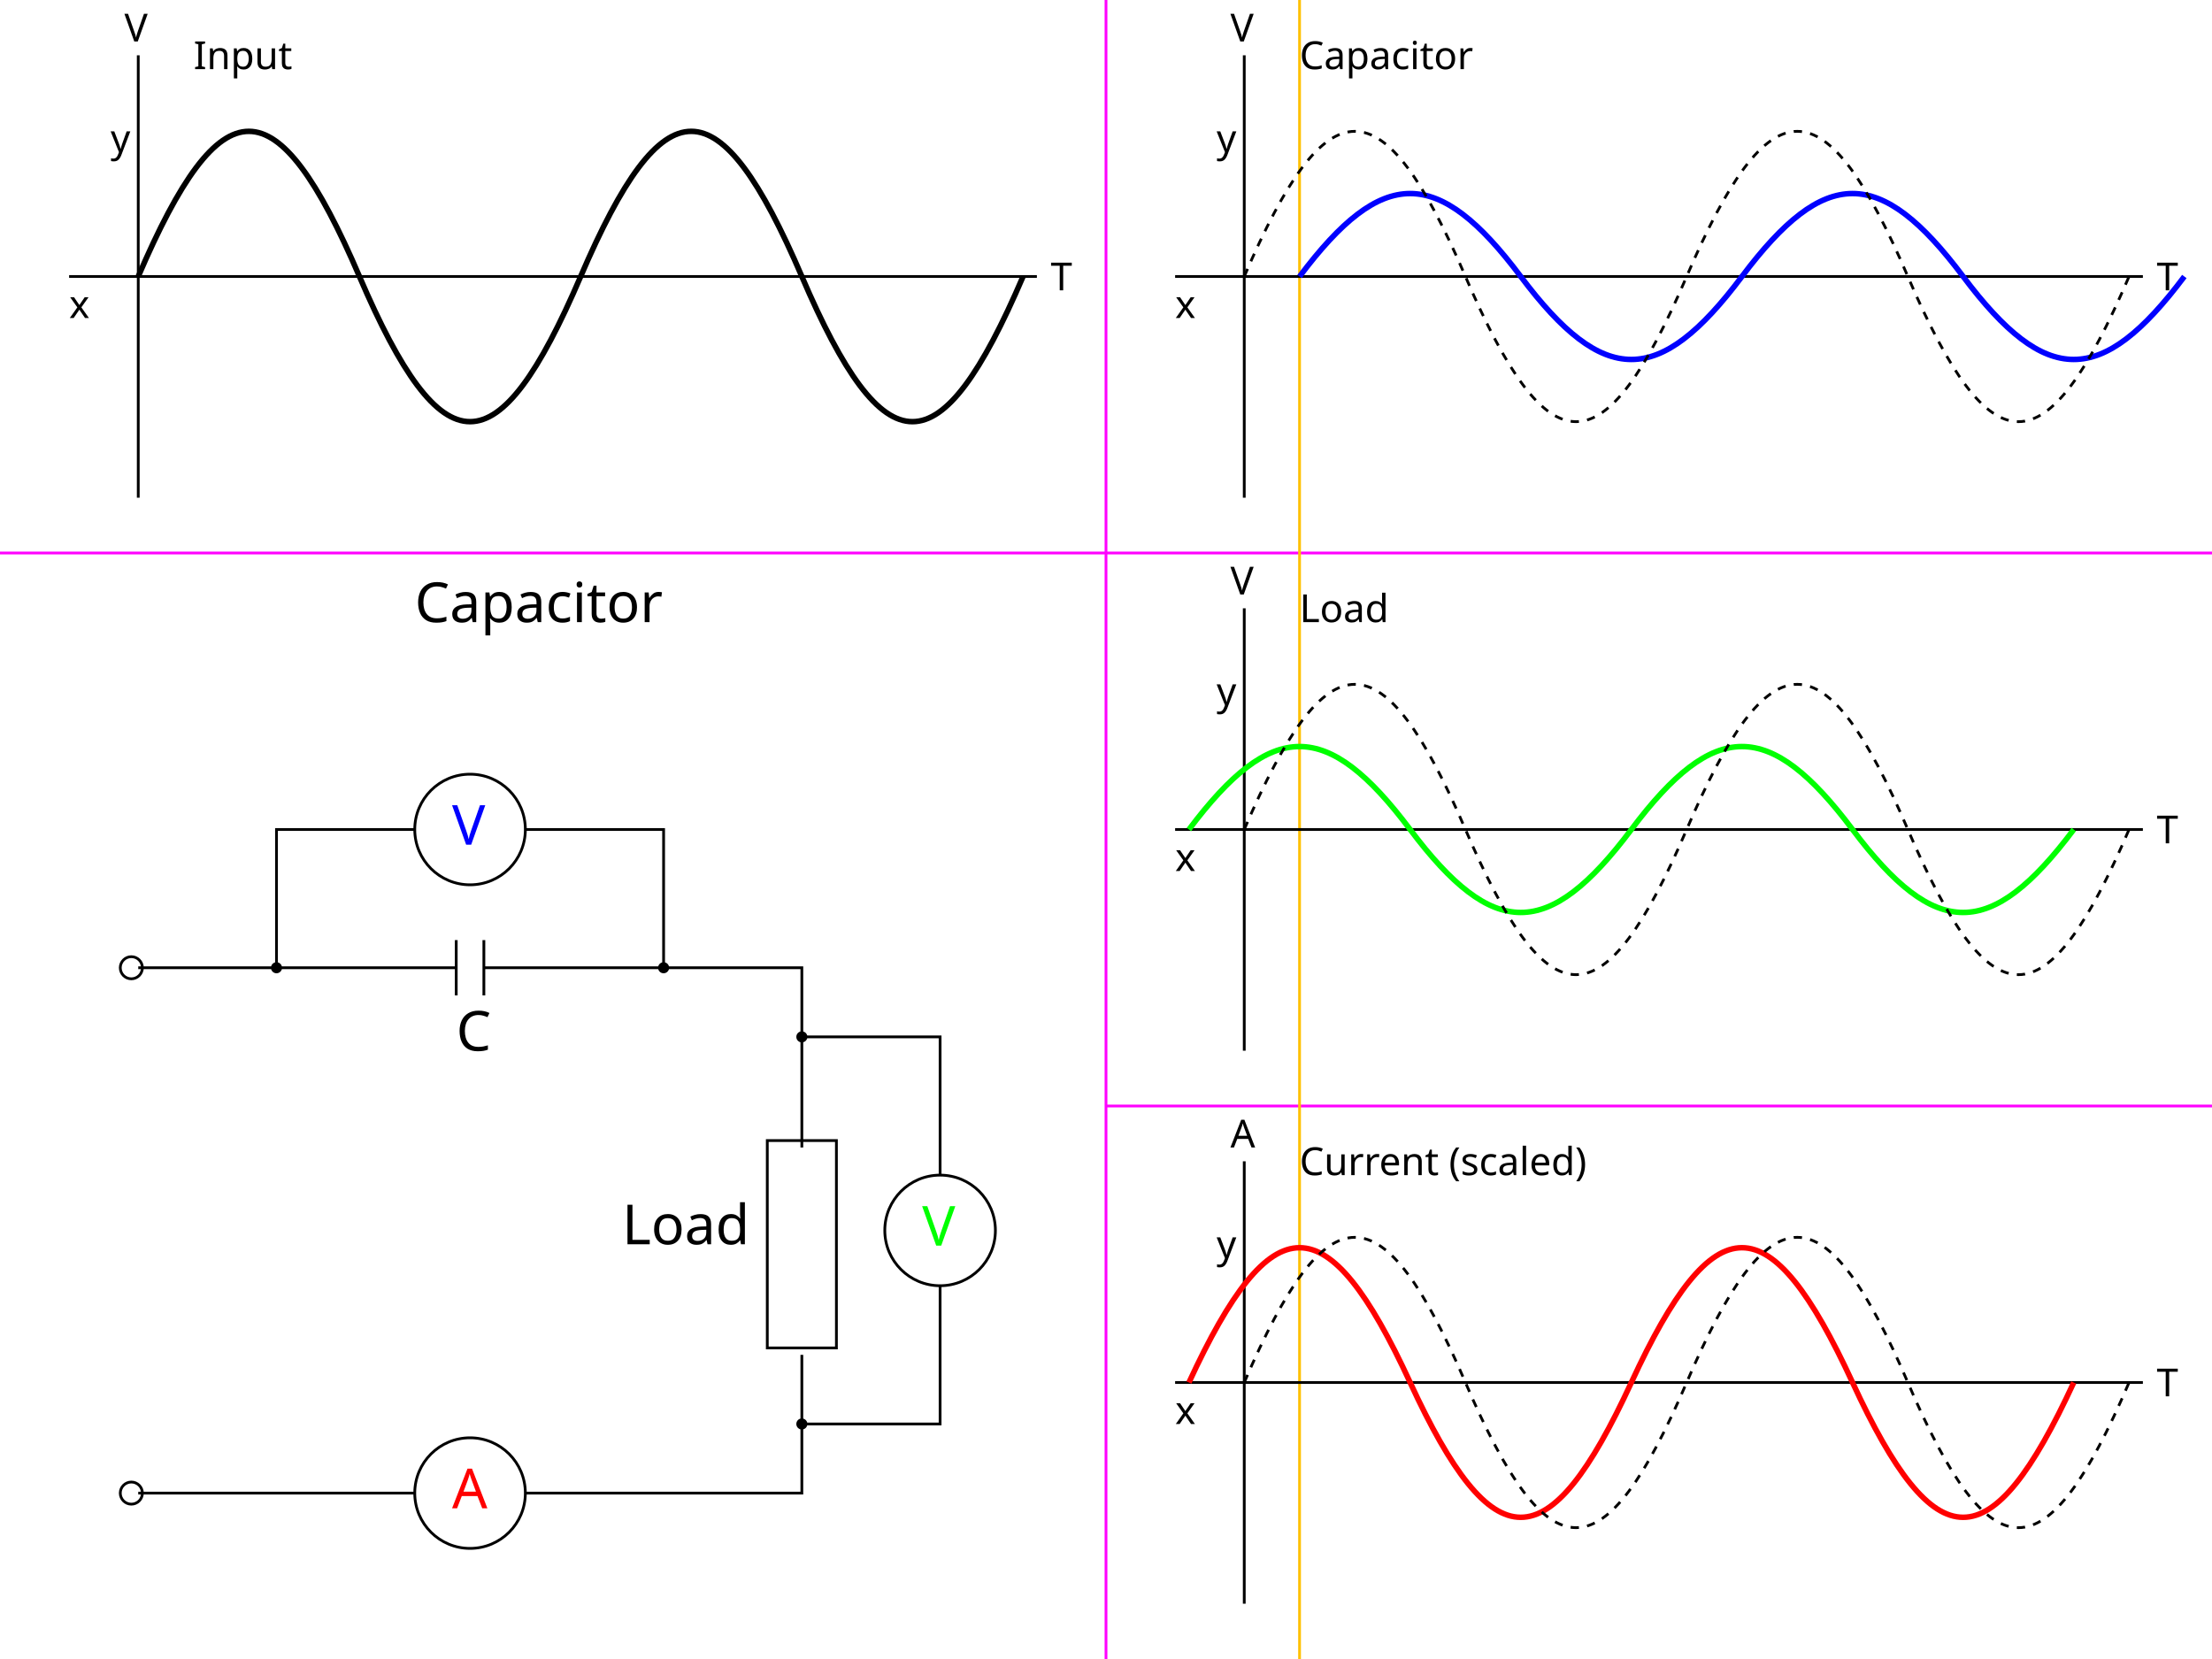
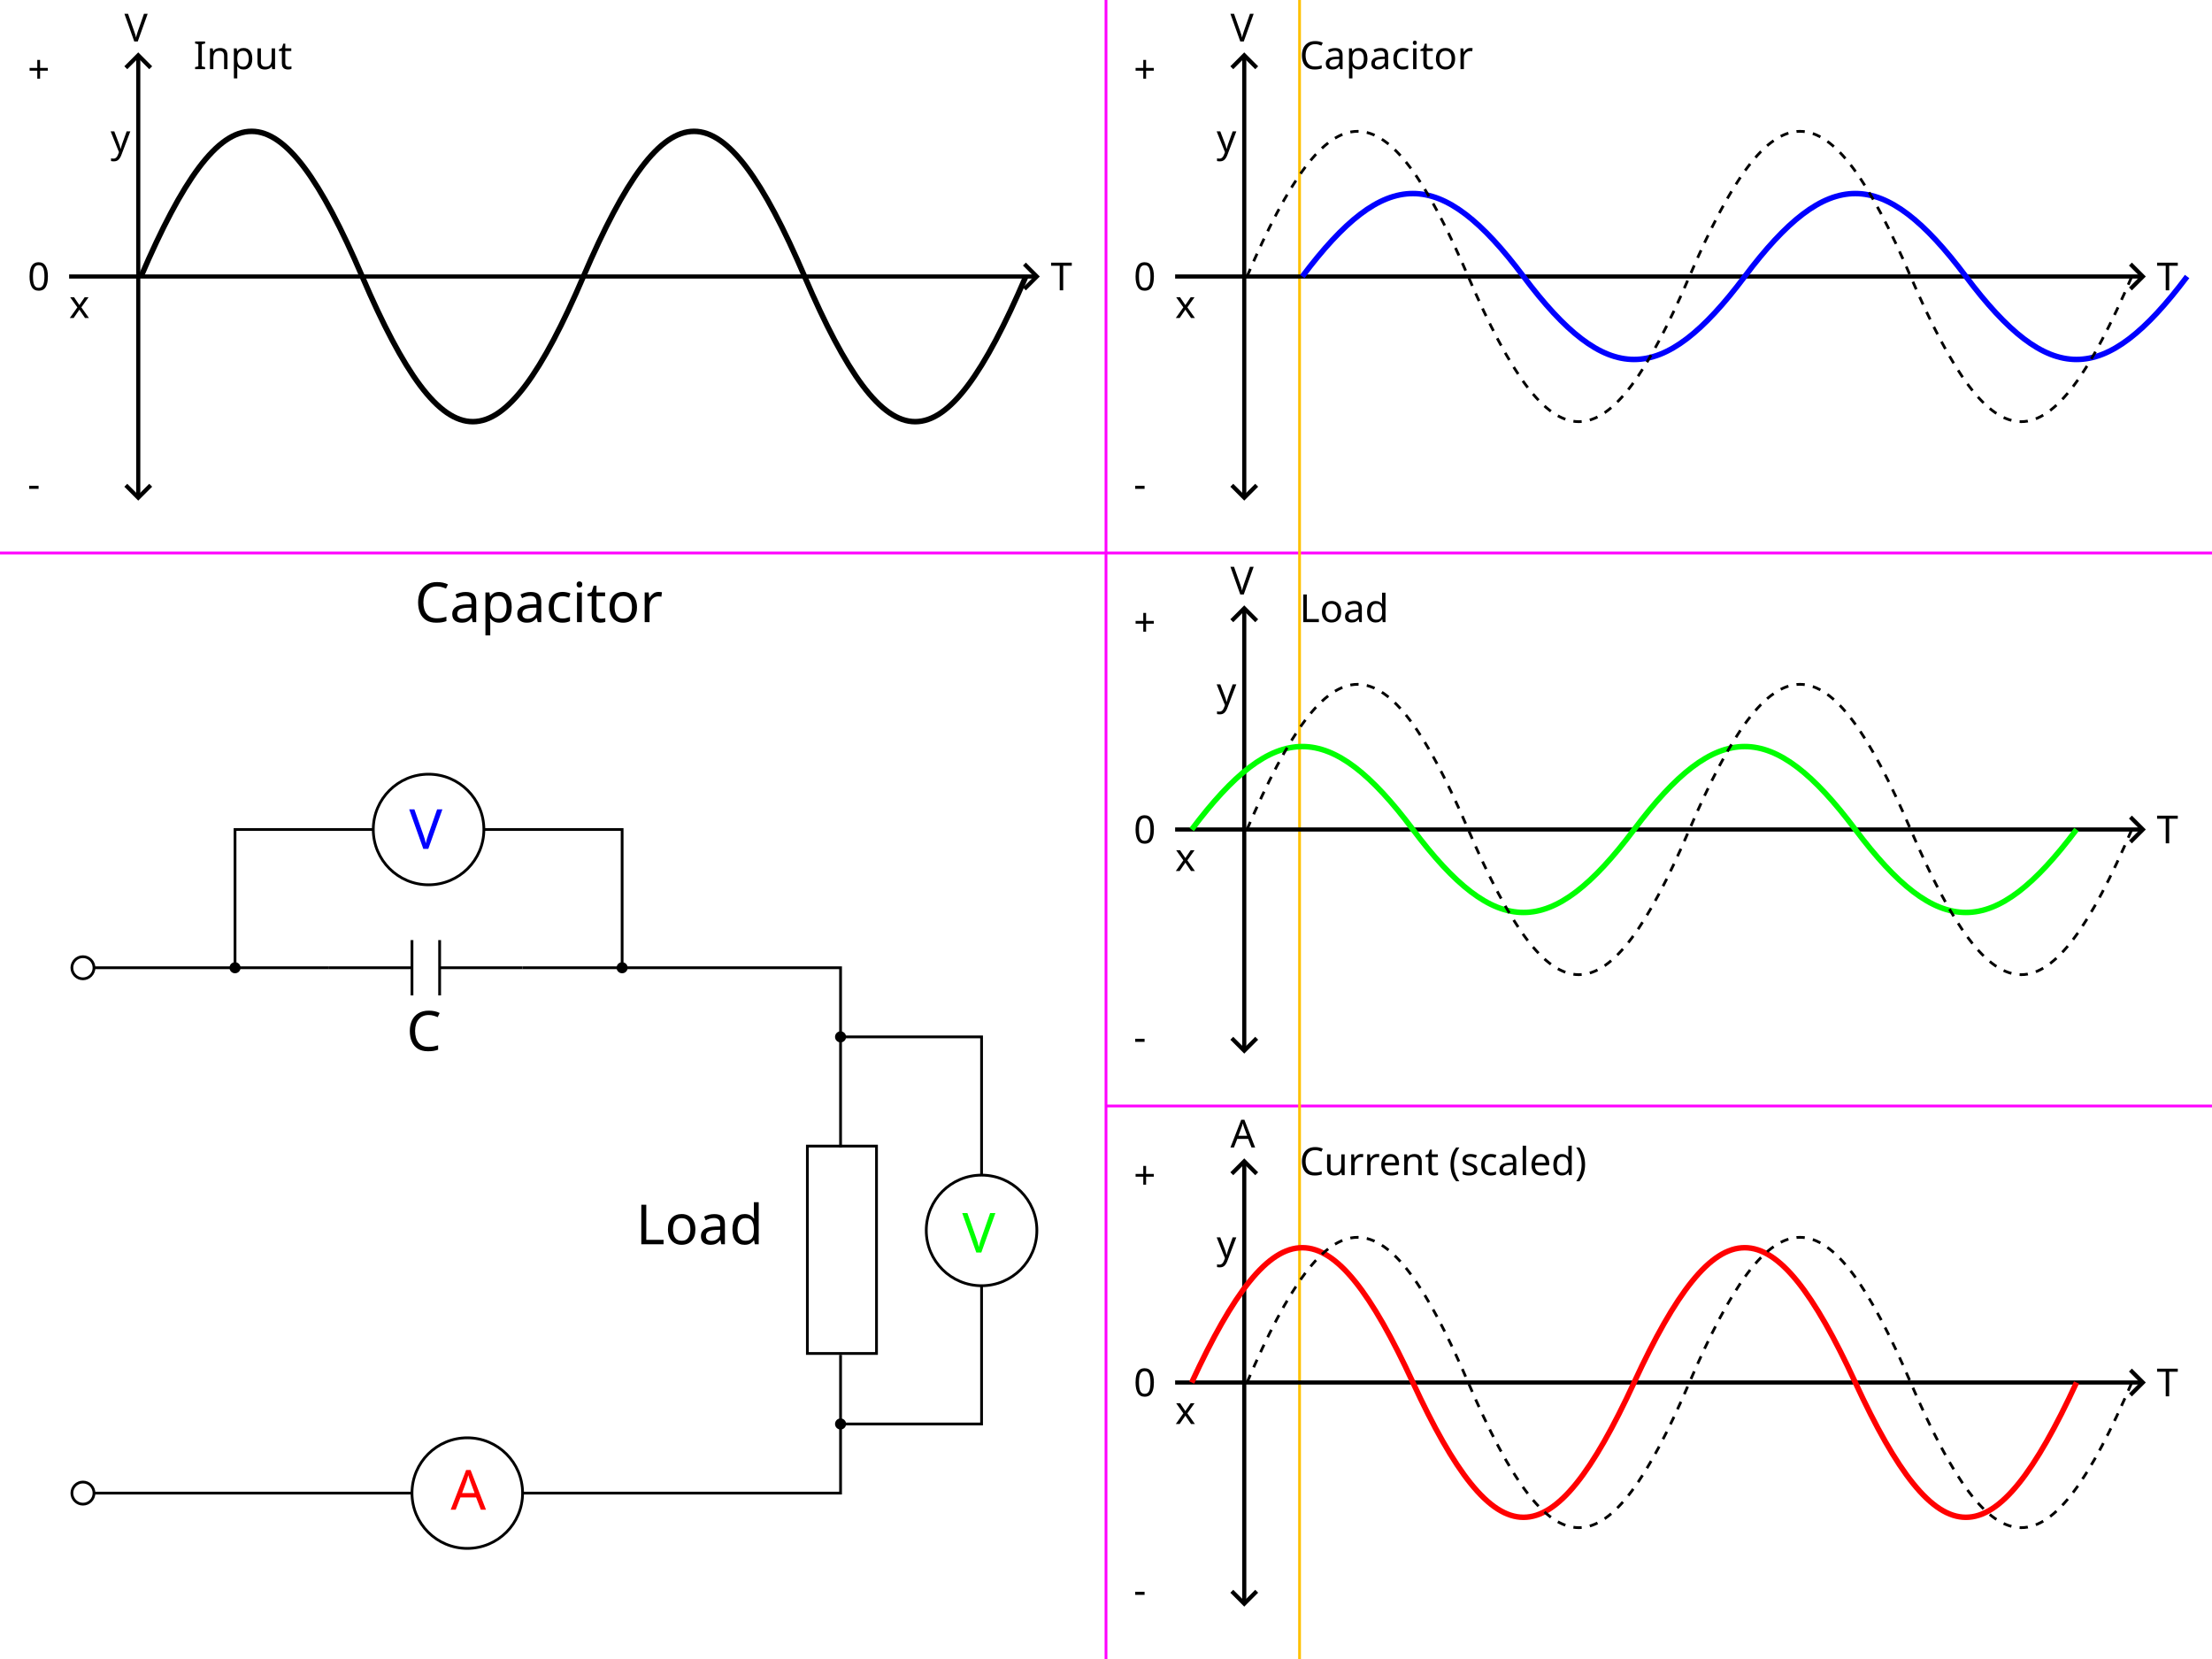
- <svg xmlns="http://www.w3.org/2000/svg" id="svg1" version="1.1" viewBox="0 0 800 600" preserveAspectRatio="xMidYMid" fill-rule="evenodd" width="800" height="600">
+ <svg xmlns="http://www.w3.org/2000/svg" xmlns:xlink="http://www.w3.org/1999/xlink" id="svg1" version="1.1" viewBox="0 0 800 600" width="800" height="600" preserveAspectRatio="xMidYMid" fill-rule="evenodd">
+   <defs>
+     <marker id="arrow_head" style="overflow:visible" viewBox="0 0 4 6" markerWidth="4" markerHeight="6" refX="left" refY="center" orient="auto-start-reverse" preserveAspectRatio="xMidYMid">
+       <path style="fill:none;stroke:context-stroke;stroke-width:1;stroke-linecap:butt" d="M -3,-3 L 0,0 L -3,3" id="path5759">
+             </path>
+     </marker>
+     <circle id="big_contact" cx="0" cy="0" r="4" style="fill:none;fill-opacity:1;stroke:#000000;stroke-width:1;stroke-opacity:1">
+         </circle>
+     <circle id="small_contact" cx="0" cy="0" r="2" style="fill:#000000;">
+         </circle>
+     <circle id="meter" cx="0" cy="0" r="20" style="fill:none;fill-opacity:1;stroke:#000000;stroke-width:1;stroke-opacity:1">
+         </circle>
+     <g id="coordinate_system">
+       <path id="axis_x_line" d="M 25,100 H 375" style="fill:none;fill-opacity:1;stroke:#000000;stroke-width:1.5;stroke-opacity:1;marker-end:url(#arrow_head)">
+             </path>
+       <path id="axis_y_line" d="M 50,20 V 180" style="fill:none;fill-opacity:1;stroke:#000000;stroke-width:1.5;stroke-opacity:1;marker-end:url(#arrow_head);marker-start:url(#arrow_head)">
+             </path>
+       <text id="axis_x_text" x="25" y="115" font-family="Ubuntu" font-size="14" font-weight="norm" fill="#000000">
+         <tspan>x</tspan>
+       </text>
+       <text id="axis_y_text" x="40" y="55" font-family="Ubuntu" font-size="14" font-weight="norm" fill="#000000">
+         <tspan>y</tspan>
+       </text>
+       <text id="axis_x_unit" x="380" y="105" font-family="Ubuntu" font-size="14" font-weight="norm" fill="#000000">
+         <tspan>T</tspan>
+       </text>
+       <text id="zero_value" x="10" y="105" font-family="Ubuntu" font-size="14" font-weight="norm" fill="#000000">
+         <tspan>0</tspan>
+       </text>
+       <text id="plus_value" x="10" y="30" font-family="Ubuntu" font-size="14" font-weight="norm" fill="#000000">
+         <tspan>+</tspan>
+       </text>
+       <text id="minus_value" x="10" y="180" font-family="Ubuntu" font-size="14" font-weight="norm" fill="#000000">
+         <tspan>-</tspan>
+       </text>
+     </g>
+     <path id="reference_wave" d="m 1 0                c 30 -70, 50 -70, 80 0                s 50 70, 80 0                s 50 -70, 80 0                s 50 70, 80 0" style="fill:none;fill-opacity:1;stroke:#000000;stroke-width:1;stroke-opacity:1;stroke-dasharray:3, 3">
+         </path>
+     <g id="circuit_elements">
+       <text id="load_text" x="200" y="200" font-family="Ubuntu" font-size="20" font-weight="norm" fill="#000000">
+         <tspan>Load</tspan>
+       </text>
+       <rect id="load" x="262" y="164.5" width="25" height="75" style="fill:none;fill-opacity:1;stroke:#000000;stroke-width:1;stroke-opacity:1">
+             </rect>
+       <path id="conductors" d="M 4,100 h 85 m 70,0 h 115 v 65                    m 0,75 v 50 h -115 m -40,0 h -115                    M 55,100 v -50 h 50 m 40,0 h 50 v 50                    M 275,125 h 50 v 50 m 0,40 v 50 h -50" style="fill:none;fill-opacity:1;stroke:#000000;stroke-width:1;stroke-opacity:1">
+             </path>
+       <g id="contact_points">
+         <use xlink:href="#big_contact" x="0" y="100" />
+         <use xlink:href="#big_contact" x="0" y="290" />
+         <use xlink:href="#small_contact" x="55" y="100" />
+         <use xlink:href="#small_contact" x="195" y="100" />
+         <use xlink:href="#small_contact" x="274" y="125" />
+         <use xlink:href="#small_contact" x="274" y="265" />
+       </g>
+       <g id="meters">
+         <use xlink:href="#meter" x="125" y="50" />
+         <use xlink:href="#meter" x="325" y="195" />
+         <use xlink:href="#meter" x="139" y="290" />
+         <text id="voltmeter1_letter" x="118" y="57" font-family="Ubuntu" font-size="20" font-weight="norm" fill="#0000ff">
+           <tspan>V</tspan>
+         </text>
+         <text id="voltmeter2_letter" x="318" y="203" font-family="Ubuntu" font-size="20" font-weight="norm" fill="#00ff00">
+           <tspan>V</tspan>
+         </text>
+         <text id="ampermeter_letter" x="133" y="296" font-family="Ubuntu" font-size="20" font-weight="norm" fill="#ff0000">
+           <tspan>A</tspan>
+         </text>
+       </g>
+     </g>
+   </defs>
  <g id="page1">
    <g id="layer1" style="display:inline">
      <rect id="white_background" x="0" y="0" width="800" height="600" fill="white">
            </rect>
      <path id="horiz guide 1" d="M 0,200 H 800" style="fill:none;fill-opacity:1;stroke:#ff00ff;stroke-width:1;stroke-opacity:1">
            </path>
      <path id="horiz guide 2" d="M 400,400 H 800" style="fill:none;fill-opacity:1;stroke:#ff00ff;stroke-width:1;stroke-opacity:1">
            </path>
      <path id="vert guide 1" d="M 400,0 V 600" style="fill:none;fill-opacity:1;stroke:#ff00ff;stroke-width:1;stroke-opacity:1">
            </path>
      <path id="vert guide 2" d="M 470,0 V 600" style="fill:none;fill-opacity:1;stroke:#ffc000;stroke-width:1;stroke-opacity:1">
            </path>
    </g>
    <g id="layer2" style="display:inline">
-       <g id="axis_x">
-         <path id="axis_x_line" d="M 25,100 H 375" style="fill:none;fill-opacity:1;stroke:#000000;stroke-width:1;stroke-opacity:1">
-                 </path>
-         <text id="axis_x_text" x="25" y="115" font-family="Ubuntu" font-size="14" font-weight="norm" fill="#000000">
-           <tspan>x</tspan>
-         </text>
-         <text id="axis_x_unit" x="380" y="105" font-family="Ubuntu" font-size="14" font-weight="norm" fill="#000000">
-           <tspan>T</tspan>
-         </text>
-       </g>
-       <g id="axis_y">
-         <path id="axis_y_line" d="M 50,20 V 180" style="fill:none;fill-opacity:1;stroke:#000000;stroke-width:1;stroke-opacity:1">
-                 </path>
-         <text id="axis_y_text" x="40" y="55" font-family="Ubuntu" font-size="14" font-weight="norm" fill="#000000">
-           <tspan>y</tspan>
-         </text>
-         <text id="axis_y_unit" x="45" y="15" font-family="Ubuntu" font-size="14" font-weight="norm" fill="#000000">
-           <tspan>V</tspan>
-         </text>
-       </g>
+       <use xlink:href="#coordinate_system" x="0" y="0" />
+       <text id="axis_y_unit" x="45" y="15" font-family="Ubuntu" font-size="14" font-weight="norm" fill="#000000">
+         <tspan>V</tspan>
+       </text>
    </g>
    <g id="layer3" style="display:inline">
-       <g id="axis_x">
-         <path id="axis_x_line" d="M 425,100 H 775" style="fill:none;fill-opacity:1;stroke:#000000;stroke-width:1;stroke-opacity:1">
-                 </path>
-         <text id="axis_x_text" x="425" y="115" font-family="Ubuntu" font-size="14" font-weight="norm" fill="#000000">
-           <tspan>x</tspan>
-         </text>
-         <text id="axis_x_unit" x="780" y="105" font-family="Ubuntu" font-size="14" font-weight="norm" fill="#000000">
-           <tspan>T</tspan>
-         </text>
-       </g>
-       <g id="axis_y">
-         <path id="axis_y_line" d="M 450,20 V 180" style="fill:none;fill-opacity:1;stroke:#000000;stroke-width:1;stroke-opacity:1">
-                 </path>
-         <text id="axis_y_text" x="440" y="55" font-family="Ubuntu" font-size="14" font-weight="norm" fill="#000000">
-           <tspan>y</tspan>
-         </text>
-         <text id="axis_y_unit" x="445" y="15" font-family="Ubuntu" font-size="14" font-weight="norm" fill="#000000">
-           <tspan>V</tspan>
-         </text>
-       </g>
+       <use xlink:href="#coordinate_system" x="400" y="0" />
+       <text id="axis_y_unit" x="445" y="15" font-family="Ubuntu" font-size="14" font-weight="norm" fill="#000000">
+         <tspan>V</tspan>
+       </text>
    </g>
    <g id="layer4" style="display:inline">
-       <g id="axis_x">
-         <path id="axis_x_line" d="M 425,300 H 775" style="fill:none;fill-opacity:1;stroke:#000000;stroke-width:1;stroke-opacity:1">
-                 </path>
-         <text id="axis_x_text" x="425" y="315" font-family="Ubuntu" font-size="14" font-weight="norm" fill="#000000">
-           <tspan>x</tspan>
-         </text>
-         <text id="axis_x_unit" x="780" y="305" font-family="Ubuntu" font-size="14" font-weight="norm" fill="#000000">
-           <tspan>T</tspan>
-         </text>
-       </g>
-       <g id="axis_y">
-         <path id="axis_y_line" d="M 450,220 V 380" style="fill:none;fill-opacity:1;stroke:#000000;stroke-width:1;stroke-opacity:1">
-                 </path>
-         <text id="axis_y_text" x="440" y="255" font-family="Ubuntu" font-size="14" font-weight="norm" fill="#000000">
-           <tspan>y</tspan>
-         </text>
-         <text id="axis_y_unit" x="445" y="215" font-family="Ubuntu" font-size="14" font-weight="norm" fill="#000000">
-           <tspan>V</tspan>
-         </text>
-       </g>
+       <use xlink:href="#coordinate_system" x="400" y="200" />
+       <text id="axis_y_unit" x="445" y="215" font-family="Ubuntu" font-size="14" font-weight="norm" fill="#000000">
+         <tspan>V</tspan>
+       </text>
    </g>
    <g id="layer5" style="display:inline">
-       <g id="axis_x">
-         <path id="axis_x_line" d="M 425,500 H 775" style="fill:none;fill-opacity:1;stroke:#000000;stroke-width:1;stroke-opacity:1">
-                 </path>
-         <text id="axis_x_text" x="425" y="515" font-family="Ubuntu" font-size="14" font-weight="norm" fill="#000000">
-           <tspan>x</tspan>
-         </text>
-         <text id="axis_x_unit" x="780" y="505" font-family="Ubuntu" font-size="14" font-weight="norm" fill="#000000">
-           <tspan>T</tspan>
-         </text>
-       </g>
-       <g id="axis_y">
-         <path id="axis_y_line" d="M 450,420 V 580" style="fill:none;fill-opacity:1;stroke:#000000;stroke-width:1;stroke-opacity:1">
-                 </path>
-         <text id="axis_y_text" x="440" y="455" font-family="Ubuntu" font-size="14" font-weight="norm" fill="#000000">
-           <tspan>y</tspan>
-         </text>
-         <text id="axis_y_unit" x="445" y="415" font-family="Ubuntu" font-size="14" font-weight="norm" fill="#000000">
-           <tspan>A</tspan>
-         </text>
-       </g>
+       <use xlink:href="#coordinate_system" x="400" y="400" />
+       <text id="axis_y_unit" x="445" y="415" font-family="Ubuntu" font-size="14" font-weight="norm" fill="#000000">
+         <tspan>A</tspan>
+       </text>
    </g>
    <g id="layer6" style="display:inline">
      <text id="voltage_text" x="70" y="25" font-family="Ubuntu" font-size="14" font-weight="norm" fill="#000000">
        <tspan>Input</tspan>
      </text>
-       <path id="voltage_line" d="M 50 100                    c 30 -70, 50 -70, 80 0                    s 50 70, 80 0                    s 50 -70, 80 0                    s 50 70, 80 0" style="fill:none;fill-opacity:1;stroke:#000000;stroke-width:2;stroke-opacity:1">
+       <path id="voltage_wave" d="M 51,100                    c 30 -70, 50 -70, 80 0                    s 50 70, 80 0                    s 50 -70, 80 0                    s 50 70, 80 0" style="fill:none;fill-opacity:1;stroke:#000000;stroke-width:2;stroke-opacity:1">
            </path>
    </g>
    <g id="layer7" style="display:inline">
      <text id="voltage_text" x="470" y="25" font-family="Ubuntu" font-size="14" font-weight="norm" fill="#000000">
        <tspan>Capacitor</tspan>
      </text>
-       <path id="voltage_line" d="M 470 100                    c 30 -40, 50 -40, 80 0                    s 50 40, 80 0                    s 50 -40, 80 0                    s 50 40, 80 0" style="fill:none;fill-opacity:1;stroke:#0000ff;stroke-width:2;stroke-opacity:1">
+       <path id="voltage_wave" d="M 471,100                    c 30 -40, 50 -40, 80 0                    s 50 40, 80 0                    s 50 -40, 80 0                    s 50 40, 80 0" style="fill:none;fill-opacity:1;stroke:#0000ff;stroke-width:2;stroke-opacity:1">
            </path>
-       <path id="reference_wave" d="M 450 100                    c 30 -70, 50 -70, 80 0                    s 50 70, 80 0                    s 50 -70, 80 0                    s 50 70, 80 0" style="fill:none;fill-opacity:1;stroke:#000000;stroke-width:1;stroke-opacity:1;stroke-dasharray:3, 3">
-             </path>
+       <use xlink:href="#reference_wave" x="450" y="100" />
    </g>
    <g id="layer8" style="display:inline">
      <text id="voltage_text" x="470" y="225" font-family="Ubuntu" font-size="14" font-weight="norm" fill="#000000">
        <tspan>Load</tspan>
      </text>
-       <path id="voltage_line" d="M 430 300                    c 30 -40, 50 -40, 80 0                    s 50 40, 80 0                    s 50 -40, 80 0                    s 50 40, 80 0" style="fill:none;fill-opacity:1;stroke:#00ff00;stroke-width:2;stroke-opacity:1">
+       <path id="voltage_wave" d="M 431,300                    c 30 -40, 50 -40, 80 0                    s 50 40, 80 0                    s 50 -40, 80 0                    s 50 40, 80 0" style="fill:none;fill-opacity:1;stroke:#00ff00;stroke-width:2;stroke-opacity:1">
            </path>
-       <path id="reference_wave" d="M 450 300                    c 30 -70, 50 -70, 80 0                    s 50 70, 80 0                    s 50 -70, 80 0                    s 50 70, 80 0" style="fill:none;fill-opacity:1;stroke:#000000;stroke-width:1;stroke-opacity:1;stroke-dasharray:3, 3">
-             </path>
+       <use xlink:href="#reference_wave" x="450" y="300" />
    </g>
    <g id="layer9" style="display:inline">
-       <text id="voltage_text" x="470" y="425" font-family="Ubuntu" font-size="14" font-weight="norm" fill="#000000">
+       <text id="current_text" x="470" y="425" font-family="Ubuntu" font-size="14" font-weight="norm" fill="#000000">
        <tspan>Current (scaled)</tspan>
      </text>
-       <path id="current" d="M 430 500                    c 30 -65, 50 -65, 80 0                    s 50 65, 80 0                    s 50 -65, 80 0                    s 50 65, 80 0" style="fill:none;fill-opacity:1;stroke:#ff0000;stroke-width:2;stroke-opacity:1">
+       <path id="current_wave" d="M 431,500                    c 30 -65, 50 -65, 80 0                    s 50 65, 80 0                    s 50 -65, 80 0                    s 50 65, 80 0" style="fill:none;fill-opacity:1;stroke:#ff0000;stroke-width:2;stroke-opacity:1">
            </path>
-       <path id="reference_wave" d="M 450 500                    c 30 -70, 50 -70, 80 0                    s 50 70, 80 0                    s 50 -70, 80 0                    s 50 70, 80 0" style="fill:none;fill-opacity:1;stroke:#000000;stroke-width:1;stroke-opacity:1;stroke-dasharray:3, 3">
-             </path>
+       <use xlink:href="#reference_wave" x="450" y="500" />
    </g>
    <g id="layer10" style="display:inline">
+       <use xlink:href="#circuit_elements" x="30" y="250" />
      <text id="circuit_text" x="150" y="225" font-family="Ubuntu" font-size="20" font-weight="norm" fill="#000000">
        <tspan>Capacitor</tspan>
      </text>
-       <g id="circuit_elements">
-         <path id="symbol" d="M 165,350                        m 0,-10 v 20 m 10,-20 v 20 m 0,-10" style="fill:none;fill-opacity:1;stroke:#000000;stroke-width:1;stroke-opacity:1">
-                 </path>
-         <text id="symbol_text" x="165" y="380" font-family="Ubuntu" font-size="20" font-weight="norm" fill="#000000">
-           <tspan>C</tspan>
-         </text>
-         <rect id="load" x="277.5" y="412.5" width="25" height="75" style="fill:none;fill-opacity:1;stroke:#000000;stroke-width:1;stroke-opacity:1">
-                 </rect>
-         <text id="load_text" x="225" y="450" font-family="Ubuntu" font-size="20" font-weight="norm" fill="#000000">
-           <tspan>Load</tspan>
-         </text>
-         <path id="lines" d="M 50,350                        h 115 m 10,0 h 115 v 65 m 0,75                        v 50 h -100 m -40,0 h -100                        M 100,350                        v -50 h 50 m 40,0 h 50 v 50                        M 290,375                        h 50 v 50 m 0,40 v 50 h -50" style="fill:none;fill-opacity:1;stroke:#000000;stroke-width:1;stroke-opacity:1">
-                 </path>
-         <g id="points">
-           <circle cx="47.5" cy="350" r="4" style="fill:none;fill-opacity:1;stroke:#000000;stroke-width:1;stroke-opacity:1">
-                     </circle>
-           <circle cx="47.5" cy="540" r="4" style="fill:none;fill-opacity:1;stroke:#000000;stroke-width:1;stroke-opacity:1">
-                     </circle>
-           <circle cx="100" cy="350" r="2" style="fill:#000000;">
-                     </circle>
-           <circle cx="240" cy="350" r="2" style="fill:#000000;">
-                     </circle>
-           <circle cx="290" cy="375" r="2" style="fill:#000000;">
-                     </circle>
-           <circle cx="290" cy="515" r="2" style="fill:#000000;">
-                     </circle>
-         </g>
-         <g id="meters">
-           <circle id="voltmeter1" cx="170" cy="300" r="20" style="fill:none;fill-opacity:1;stroke:#000000;stroke-width:1;stroke-opacity:1">
-                     </circle>
-           <circle id="voltmeter2" cx="340" cy="445" r="20" style="fill:none;fill-opacity:1;stroke:#000000;stroke-width:1;stroke-opacity:1">
-                     </circle>
-           <circle id="ampermeter" cx="170" cy="540" r="20" style="fill:none;fill-opacity:1;stroke:#000000;stroke-width:1;stroke-opacity:1">
-                     </circle>
-           <text id="voltmeter1_text" x="163.5" y="305.5" font-family="Ubuntu" font-size="20" font-weight="norm" fill="#0000ff">
-             <tspan>V</tspan>
-           </text>
-           <text id="voltmeter2_text" x="333.5" y="450.5" font-family="Ubuntu" font-size="20" font-weight="norm" fill="#00ff00">
-             <tspan>V</tspan>
-           </text>
-           <text id="ampermeter_text" x="163.5" y="545.5" font-family="Ubuntu" font-size="20" font-weight="norm" fill="#ff0000">
-             <tspan>A</tspan>
-           </text>
-         </g>
-       </g>
+       <path id="symbol" d="M 119,350 h 30 m 0,-10 v 20 m 10,-20 v 20 m 0,-10 h 30" style="fill:none;fill-opacity:1;stroke:#000000;stroke-width:1;stroke-opacity:1">
+             </path>
+       <text id="symbol_letter" x="147" y="380" font-family="Ubuntu" font-size="20" font-weight="norm" fill="#000000">
+         <tspan>C</tspan>
+       </text>
    </g>
  </g>
</svg>
